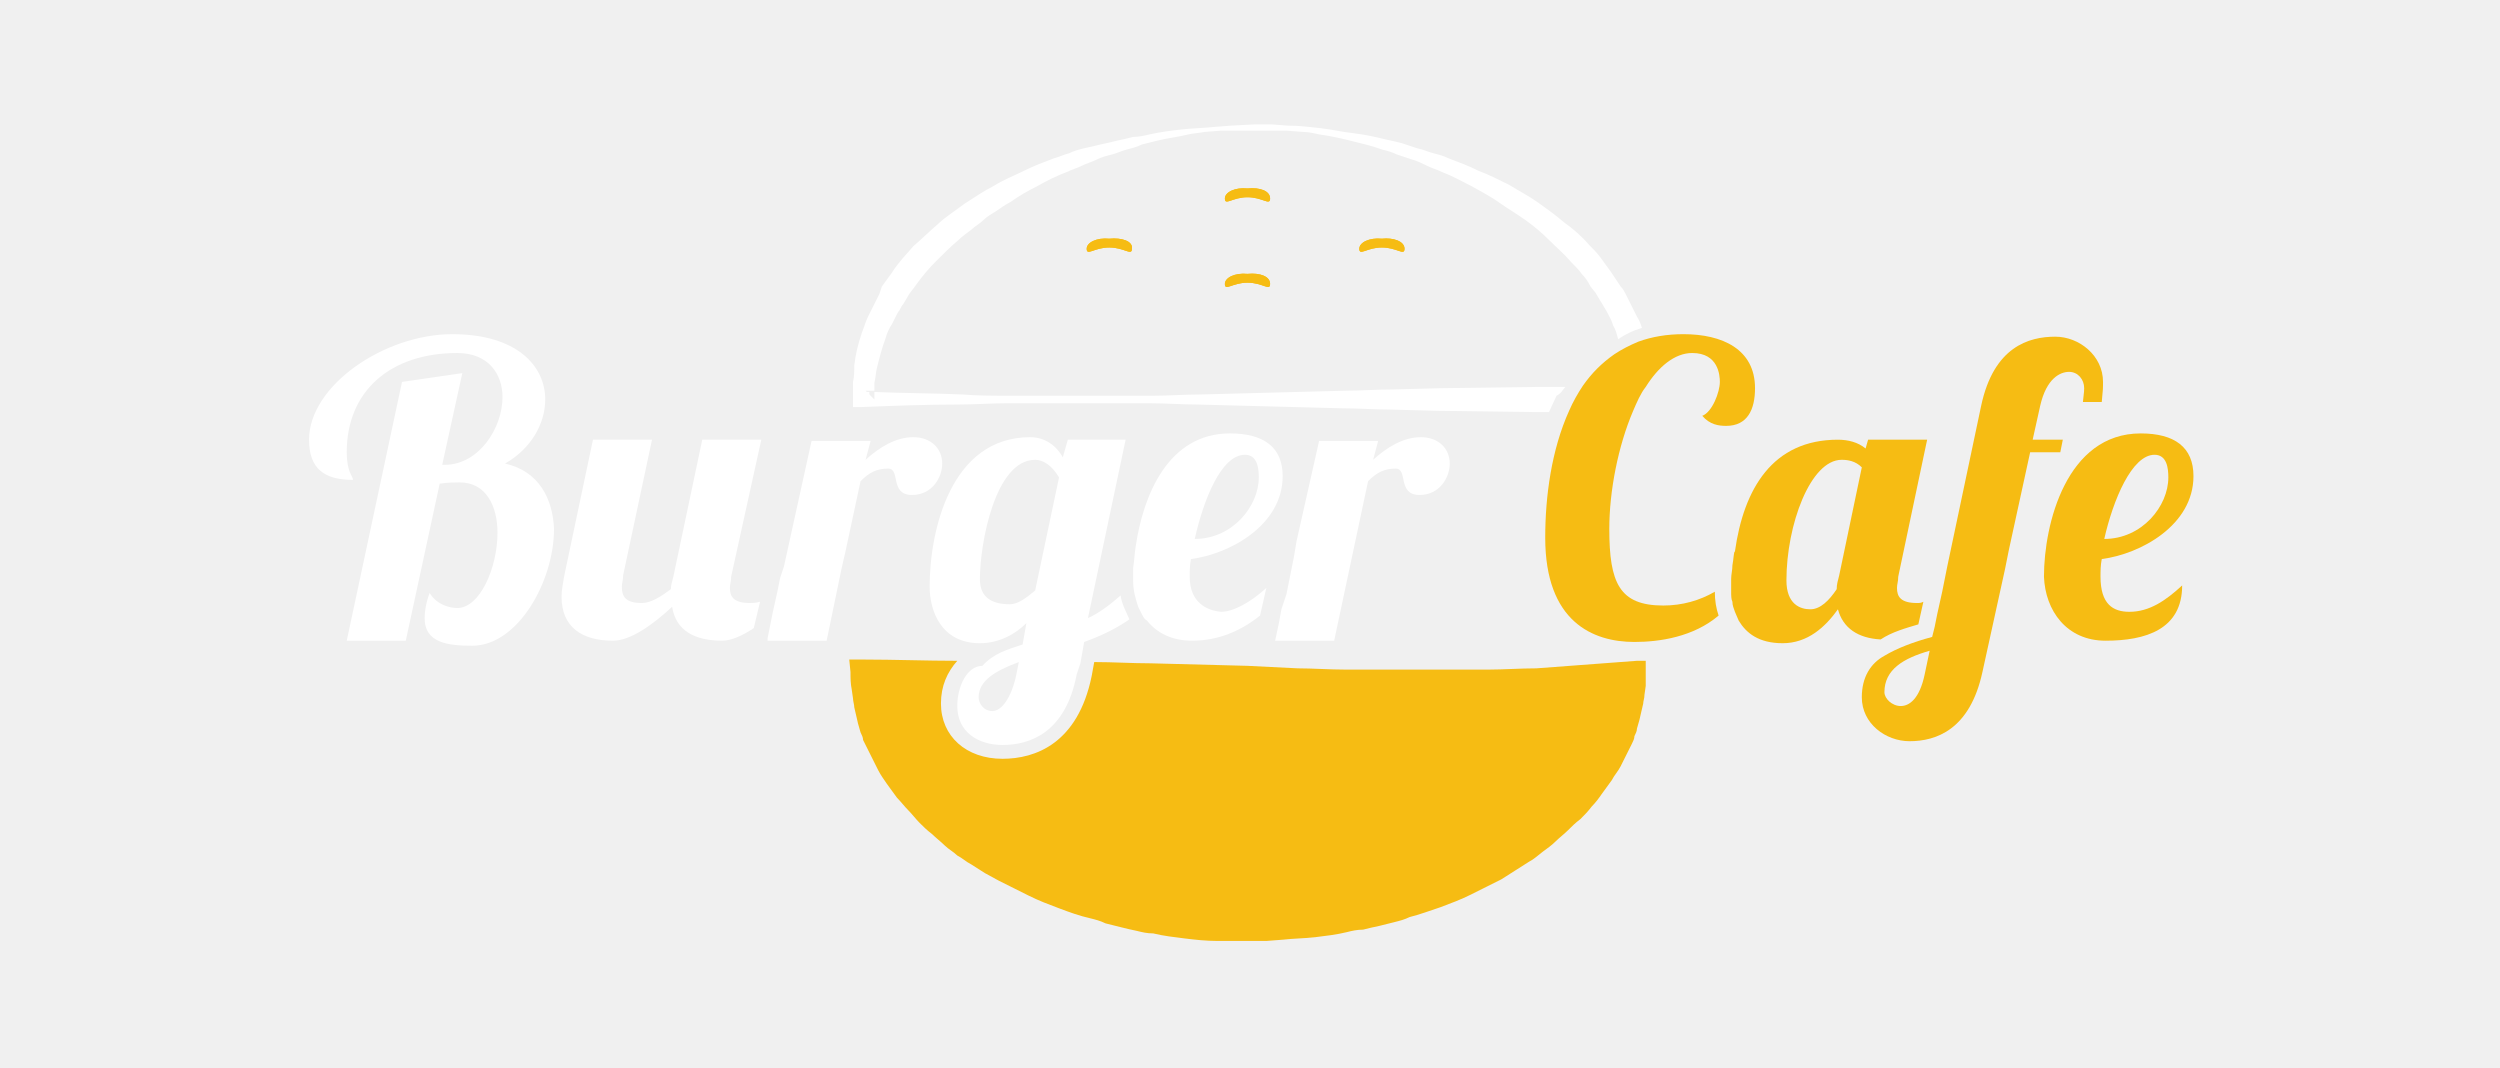
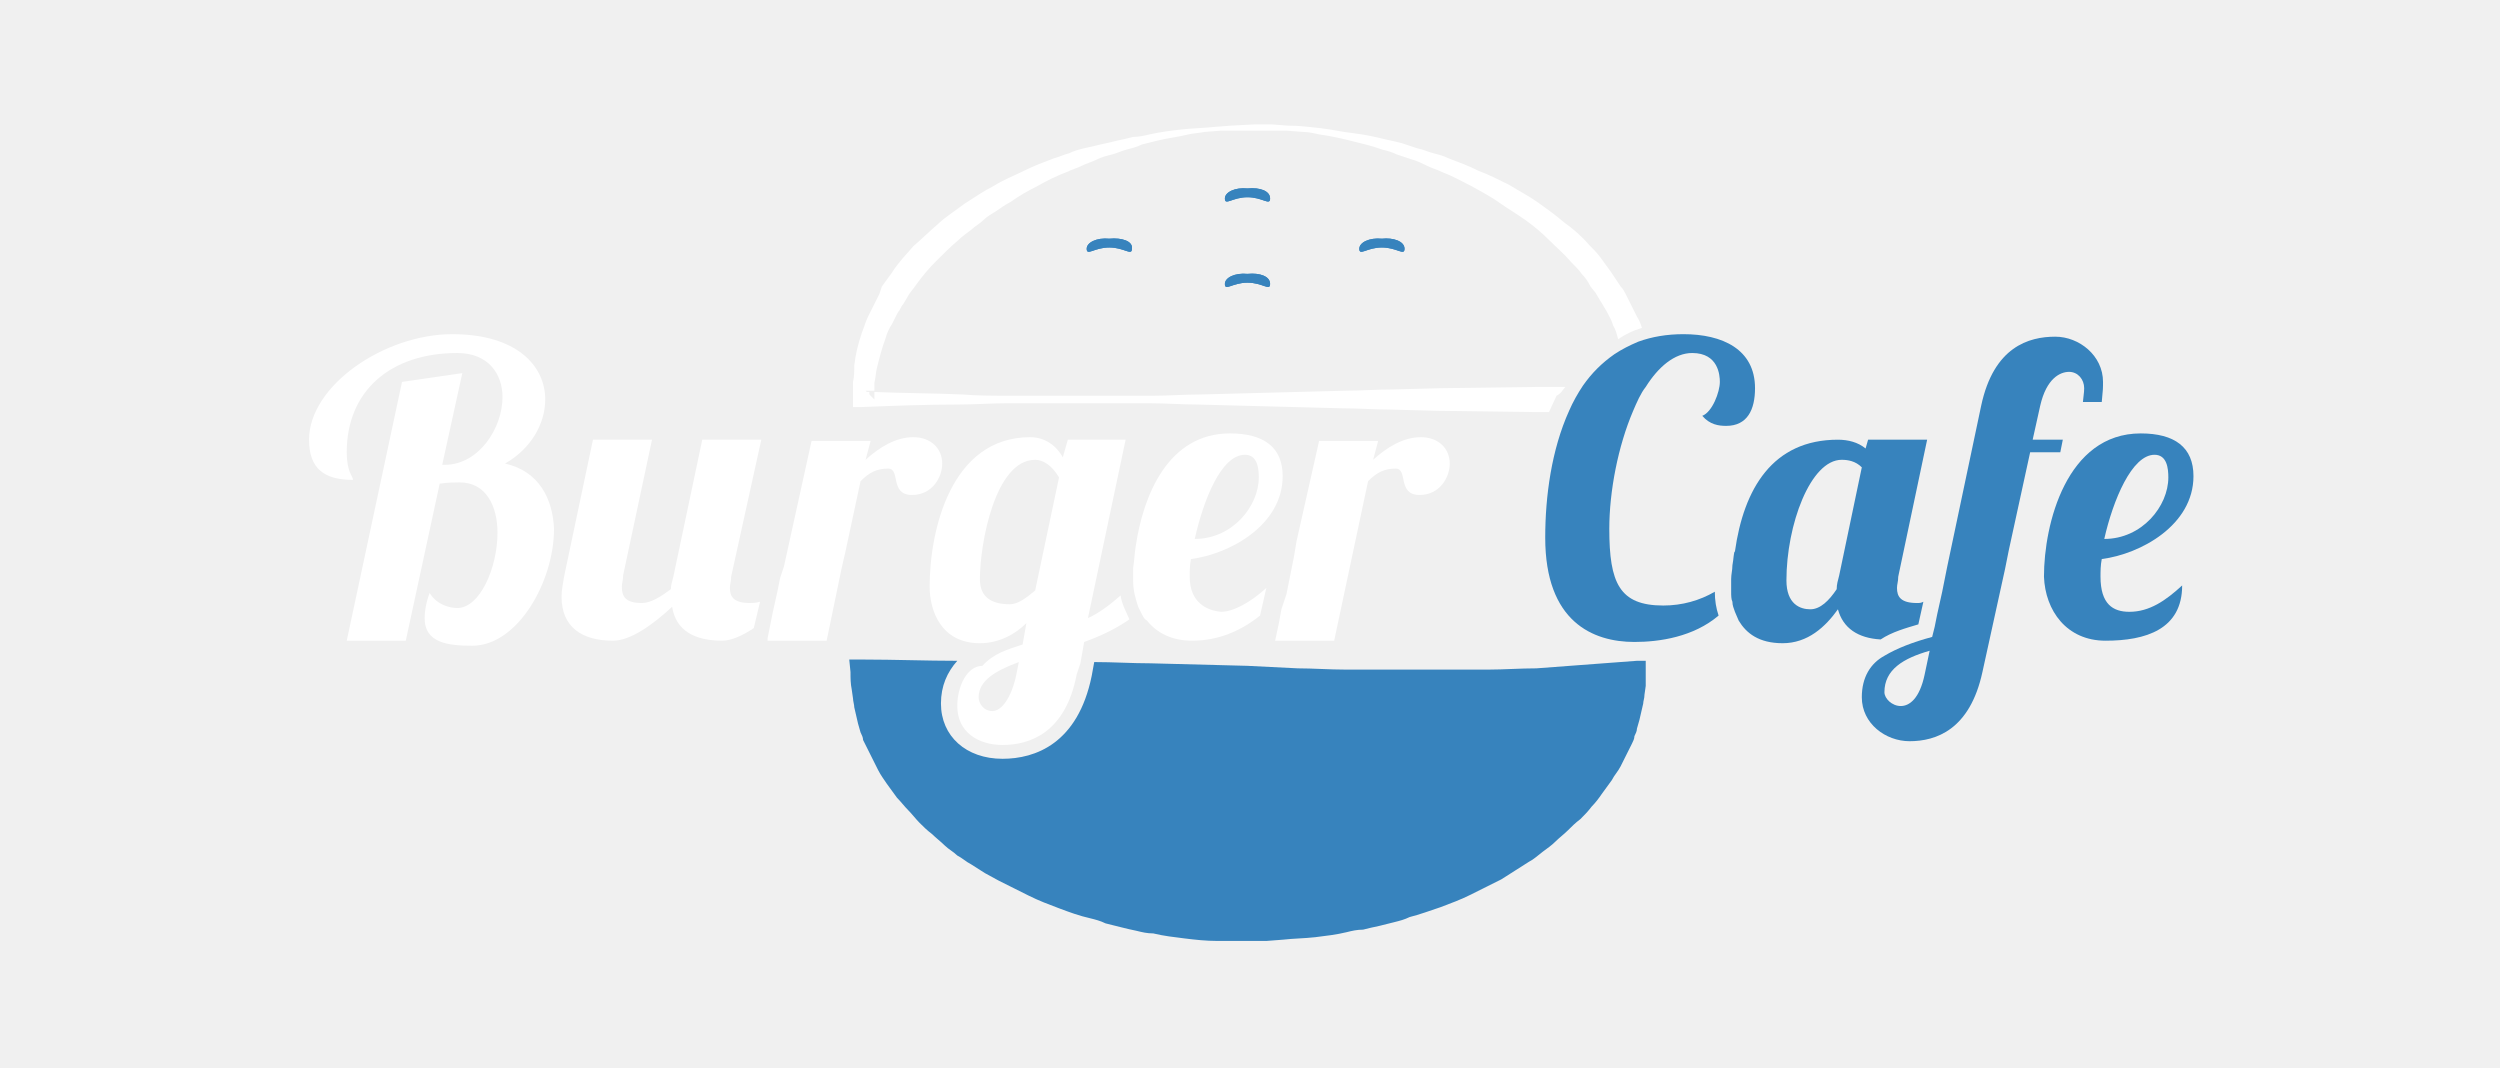
<svg xmlns="http://www.w3.org/2000/svg" version="1.1" id="Layer_1" x="0px" y="0px" viewBox="0 0 199 85" enable-background="new 0 0 199 85" xml:space="preserve">
  <g>
    <g>
      <path fill="#FFFFFF" d="M69.2,31.8c0-0.2,0-0.4,0-0.6c-0.2,0-0.5,0-0.7,0L69.2,31.8z" />
      <polygon fill="#FFFFFF" points="99.3,10.3 99.3,10.3 99.3,10.3   " />
      <path fill="#FFFFFF" d="M124.6,30.8c-0.7,0-1.5,0-2.2,0l-7.7,0.1l-3.8,0.1c-1.3,0-2.6,0.1-3.8,0.1l-7.7,0.2l-3.8,0.1    c-1.3,0-2.6,0.1-3.8,0.1c-1.3,0-2.6,0-3.8,0c-1.3,0-2.6,0-3.8,0c-1.3,0-2.6,0-3.8,0c-1.3,0-2.6,0-3.8-0.1c-2.3-0.1-4.7-0.1-7-0.2    c0,0.2,0,0.4,0,0.6l-0.7-0.7c0.2,0,0.5,0,0.7,0c0-0.2,0-0.4,0-0.6c0.1-0.4,0.1-0.8,0.2-1.2c0.2-0.8,0.4-1.6,0.7-2.4    c0.1-0.4,0.3-0.8,0.5-1.1l0.3-0.6c0.1-0.2,0.2-0.4,0.3-0.5c0.1-0.2,0.2-0.4,0.3-0.5l0.3-0.5c0.2-0.4,0.5-0.7,0.7-1    c0.5-0.7,1-1.3,1.6-1.9c0.6-0.6,1.2-1.2,1.8-1.7c0.3-0.3,0.6-0.5,1-0.8c0.3-0.3,0.7-0.5,1-0.8c0.3-0.3,0.7-0.5,1-0.7    c0.3-0.2,0.7-0.5,1.1-0.7c0.7-0.5,1.4-0.9,2.2-1.3c0.7-0.4,1.5-0.8,2.3-1.1c0.4-0.2,0.8-0.3,1.2-0.5c0.4-0.2,0.8-0.3,1.2-0.5    c0.4-0.2,0.8-0.3,1.2-0.4c0.4-0.1,0.8-0.3,1.2-0.4c0.4-0.1,0.8-0.2,1.2-0.4c0.4-0.1,0.8-0.2,1.2-0.3c0.8-0.2,1.7-0.3,2.5-0.5    c0.4-0.1,0.8-0.1,1.3-0.2l1.3-0.1l1.3,0l1.3,0l1.3,0l1.3,0l1.3,0.1c0.4,0,0.9,0.1,1.3,0.2c0.8,0.1,1.7,0.3,2.5,0.5    c0.8,0.2,1.7,0.4,2.5,0.7c0.4,0.1,0.8,0.2,1.2,0.4l0.6,0.2l0.6,0.2c0.4,0.1,0.8,0.3,1.2,0.5c0.4,0.2,0.8,0.3,1.2,0.5    c0.8,0.3,1.5,0.7,2.3,1.1c0.7,0.4,1.5,0.8,2.2,1.3c0.7,0.5,1.4,0.9,2.1,1.4c0.7,0.5,1.3,1,1.9,1.6c0.6,0.6,1.2,1.1,1.8,1.8    c0.3,0.3,0.6,0.6,0.8,0.9c0.3,0.3,0.5,0.6,0.7,1l0.4,0.5l0.3,0.5c0.1,0.2,0.2,0.3,0.3,0.5l0.3,0.5c0.2,0.4,0.4,0.7,0.5,1.1    c0.2,0.3,0.3,0.7,0.4,1.1c0.6-0.4,1.2-0.7,1.9-0.9c-0.1-0.3-0.2-0.6-0.4-0.9c-0.2-0.4-0.4-0.8-0.6-1.2l-0.3-0.6    c-0.1-0.2-0.2-0.4-0.4-0.6l-0.4-0.6l-0.4-0.6c-0.3-0.4-0.5-0.7-0.8-1.1c-0.3-0.4-0.6-0.7-0.9-1c-0.6-0.7-1.3-1.3-2-1.8    c-0.7-0.6-1.4-1.1-2.1-1.6c-0.7-0.5-1.5-0.9-2.3-1.4c-0.8-0.4-1.6-0.8-2.4-1.1c-0.8-0.4-1.6-0.7-2.4-1c-0.4-0.2-0.8-0.3-1.2-0.4    c-0.4-0.1-0.8-0.3-1.3-0.4l-0.6-0.2l-0.6-0.2c-0.4-0.1-0.8-0.2-1.3-0.3c-0.8-0.2-1.7-0.4-2.6-0.5c-0.9-0.1-1.7-0.3-2.6-0.4    c-0.9-0.1-1.7-0.2-2.6-0.2l-1.3-0.1l-1.3,0h0L98,10l-1.3,0.1c-0.9,0.1-1.7,0.1-2.6,0.2c-0.9,0.1-1.7,0.2-2.6,0.4    c-0.4,0.1-0.9,0.2-1.3,0.2c-0.4,0.1-0.8,0.2-1.3,0.3c-0.4,0.1-0.8,0.2-1.3,0.3c-0.4,0.1-0.8,0.2-1.3,0.3c-0.4,0.1-0.8,0.2-1.2,0.4    c-0.4,0.1-0.8,0.3-1.2,0.4c-0.8,0.3-1.6,0.6-2.4,1c-0.8,0.4-1.6,0.7-2.4,1.2c-0.8,0.4-1.5,0.9-2.3,1.4c-0.4,0.3-0.7,0.5-1.1,0.8    c-0.4,0.3-0.7,0.5-1,0.8c-0.7,0.6-1.3,1.2-2,1.8c-0.6,0.7-1.2,1.3-1.7,2.1c-0.3,0.4-0.5,0.7-0.8,1.1L70,23.4    c-0.1,0.2-0.2,0.4-0.3,0.6c-0.1,0.2-0.2,0.4-0.3,0.6l-0.3,0.6c-0.2,0.4-0.3,0.8-0.5,1.3c-0.3,0.9-0.5,1.7-0.6,2.6    C68,29.5,68,30,67.9,30.4c0,0.4,0,0.9,0,1.3l0,0.7l0.7,0c2.6-0.1,5.1-0.2,7.7-0.2c1.3,0,2.6-0.1,3.8-0.1c1.3,0,2.6,0,3.8,0    c1.3,0,2.6,0,3.8,0c1.3,0,2.6,0,3.8,0c1.3,0,2.6,0.1,3.8,0.1l3.8,0.1l7.7,0.2c1.3,0,2.6,0.1,3.8,0.1l3.8,0.1l7.7,0.1    c0.4,0,0.8,0,1.2,0c0.2-0.4,0.4-0.9,0.6-1.3C124.3,31.3,124.4,31,124.6,30.8z" />
-       <path fill="#F6BC13" d="M122.3,53.2c-1.3,0-2.6,0.1-3.8,0.1c-1.3,0-2.6,0-3.8,0c-1.3,0-2.6,0-3.8,0c-1.3,0-2.6,0-3.8,0    c-1.3,0-2.6-0.1-3.8-0.1L99.3,53l-7.7-0.2c-1.5,0-3-0.1-4.5-0.1l-0.2,1.1c-1.1,5.4-4.5,6.6-7.1,6.6c-2.9,0-4.9-1.8-4.9-4.4    c0-1.4,0.5-2.5,1.3-3.4c-2.5,0-5-0.1-7.5-0.1l-1.1,0l0.1,1c0,0.5,0,0.9,0.1,1.4l0.1,0.7c0,0.2,0.1,0.5,0.1,0.7    c0.1,0.4,0.2,0.9,0.3,1.3l0.2,0.7c0.1,0.2,0.2,0.4,0.2,0.6c0.1,0.2,0.2,0.4,0.3,0.6l0.3,0.6c0.2,0.4,0.4,0.8,0.6,1.2    c0.2,0.4,0.5,0.8,0.7,1.1c0.3,0.4,0.5,0.7,0.8,1.1c0.3,0.3,0.6,0.7,0.9,1c0.3,0.3,0.6,0.7,0.9,1c0.3,0.3,0.6,0.6,1,0.9    c0.3,0.3,0.7,0.6,1,0.9c0.3,0.3,0.7,0.5,1,0.8c0.4,0.2,0.7,0.5,1.1,0.7l1.1,0.7l1.1,0.6l1.2,0.6l1.2,0.6c0.8,0.4,1.6,0.7,2.4,1    c0.8,0.3,1.6,0.6,2.5,0.8c0.4,0.1,0.8,0.2,1.2,0.4c0.4,0.1,0.8,0.2,1.2,0.3c0.4,0.1,0.8,0.2,1.3,0.3c0.4,0.1,0.8,0.2,1.3,0.2    c0.8,0.2,1.7,0.3,2.5,0.4c0.8,0.1,1.7,0.2,2.6,0.2l1.3,0l1.3,0h0l1.3,0l1.3-0.1c0.9-0.1,1.7-0.1,2.6-0.2c0.8-0.1,1.7-0.2,2.5-0.4    c0.4-0.1,0.8-0.2,1.3-0.2c0.4-0.1,0.8-0.2,1.3-0.3c0.4-0.1,0.8-0.2,1.2-0.3c0.4-0.1,0.8-0.2,1.2-0.4c0.8-0.2,1.6-0.5,2.5-0.8    c0.8-0.3,1.6-0.6,2.4-1l1.2-0.6l1.2-0.6l1.1-0.7l1.1-0.7c0.4-0.2,0.7-0.5,1.1-0.8c0.4-0.3,0.7-0.5,1-0.8c0.3-0.3,0.7-0.6,1-0.9    c0.3-0.3,0.6-0.6,1-0.9c0.3-0.3,0.6-0.6,0.9-1c0.3-0.3,0.6-0.7,0.8-1c0.3-0.4,0.5-0.7,0.8-1.1c0.2-0.4,0.5-0.7,0.7-1.1    c0.2-0.4,0.4-0.8,0.6-1.2l0.3-0.6c0.1-0.2,0.2-0.4,0.2-0.6c0.1-0.2,0.2-0.4,0.2-0.6l0.2-0.7c0.1-0.4,0.2-0.9,0.3-1.3    c0-0.2,0.1-0.4,0.1-0.7l0.1-0.7c0-0.4,0-0.9,0-1.3l0-0.7l-0.7,0L122.3,53.2z" />
+       <path fill="#3783bd" d="M122.3,53.2c-1.3,0-2.6,0.1-3.8,0.1c-1.3,0-2.6,0-3.8,0c-1.3,0-2.6,0-3.8,0c-1.3,0-2.6,0-3.8,0    c-1.3,0-2.6-0.1-3.8-0.1L99.3,53l-7.7-0.2c-1.5,0-3-0.1-4.5-0.1l-0.2,1.1c-1.1,5.4-4.5,6.6-7.1,6.6c-2.9,0-4.9-1.8-4.9-4.4    c0-1.4,0.5-2.5,1.3-3.4c-2.5,0-5-0.1-7.5-0.1l-1.1,0l0.1,1c0,0.5,0,0.9,0.1,1.4l0.1,0.7c0,0.2,0.1,0.5,0.1,0.7    c0.1,0.4,0.2,0.9,0.3,1.3l0.2,0.7c0.1,0.2,0.2,0.4,0.2,0.6c0.1,0.2,0.2,0.4,0.3,0.6l0.3,0.6c0.2,0.4,0.4,0.8,0.6,1.2    c0.2,0.4,0.5,0.8,0.7,1.1c0.3,0.4,0.5,0.7,0.8,1.1c0.3,0.3,0.6,0.7,0.9,1c0.3,0.3,0.6,0.7,0.9,1c0.3,0.3,0.6,0.6,1,0.9    c0.3,0.3,0.7,0.6,1,0.9c0.3,0.3,0.7,0.5,1,0.8c0.4,0.2,0.7,0.5,1.1,0.7l1.1,0.7l1.1,0.6l1.2,0.6l1.2,0.6c0.8,0.4,1.6,0.7,2.4,1    c0.8,0.3,1.6,0.6,2.5,0.8c0.4,0.1,0.8,0.2,1.2,0.4c0.4,0.1,0.8,0.2,1.2,0.3c0.4,0.1,0.8,0.2,1.3,0.3c0.4,0.1,0.8,0.2,1.3,0.2    c0.8,0.2,1.7,0.3,2.5,0.4c0.8,0.1,1.7,0.2,2.6,0.2l1.3,0l1.3,0h0l1.3,0l1.3-0.1c0.9-0.1,1.7-0.1,2.6-0.2c0.8-0.1,1.7-0.2,2.5-0.4    c0.4-0.1,0.8-0.2,1.3-0.2c0.4-0.1,0.8-0.2,1.3-0.3c0.4-0.1,0.8-0.2,1.2-0.3c0.4-0.1,0.8-0.2,1.2-0.4c0.8-0.2,1.6-0.5,2.5-0.8    c0.8-0.3,1.6-0.6,2.4-1l1.2-0.6l1.2-0.6l1.1-0.7l1.1-0.7c0.4-0.2,0.7-0.5,1.1-0.8c0.4-0.3,0.7-0.5,1-0.8c0.3-0.3,0.7-0.6,1-0.9    c0.3-0.3,0.6-0.6,1-0.9c0.3-0.3,0.6-0.6,0.9-1c0.3-0.3,0.6-0.7,0.8-1c0.3-0.4,0.5-0.7,0.8-1.1c0.2-0.4,0.5-0.7,0.7-1.1    c0.2-0.4,0.4-0.8,0.6-1.2l0.3-0.6c0.1-0.2,0.2-0.4,0.2-0.6c0.1-0.2,0.2-0.4,0.2-0.6l0.2-0.7c0.1-0.4,0.2-0.9,0.3-1.3    c0-0.2,0.1-0.4,0.1-0.7l0.1-0.7c0-0.4,0-0.9,0-1.3l0-0.7l-0.7,0L122.3,53.2z" />
      <path fill="#FFFFFF" d="M40.2,36.9c2.1-1.2,3.2-3.2,3.2-5.1c0-2.7-2.3-5.2-7.4-5.2c-5.4,0-11.4,4.1-11.4,8.4    c0,2.3,1.2,3.2,3.5,3.2c0-0.3-0.5-0.6-0.5-2.2c0-4.9,3.5-7.9,8.8-7.9c2.5,0,3.6,1.7,3.6,3.5c0,2.5-1.9,5.4-4.6,5.4h-0.2l1.6-7.3    L32,30.4L27.6,51h4.7l2.7-12.5c0.6-0.1,1.2-0.1,1.6-0.1c2.1,0,3,1.9,3,4c0,2.8-1.4,6-3.2,6c-0.5,0-1.6-0.2-2.2-1.2    c-0.3,0.8-0.4,1.5-0.4,2c0,2,1.9,2.2,3.8,2.2c3.6,0,6.5-5.1,6.5-9.3C44,39.7,42.9,37.5,40.2,36.9z" />
      <path fill="#FFFFFF" d="M59.7,48c-1.3,0-1.6-0.5-1.6-1.2c0-0.3,0.1-0.5,0.1-0.9L60.6,35h-4.7l-2.3,10.9c-0.1,0.4-0.2,0.7-0.2,1    c-0.8,0.6-1.6,1.1-2.3,1.1c-1.3,0-1.6-0.5-1.6-1.3c0-0.3,0.1-0.5,0.1-0.9L51.9,35h-4.7l-2.3,10.9c-0.1,0.6-0.2,1.1-0.2,1.6    c0,2.4,1.6,3.5,4.1,3.5c1.4,0,3.2-1.3,4.7-2.7c0.3,1.9,1.8,2.7,4,2.7c0.7,0,1.6-0.4,2.5-1l0.5-2.1C60.1,48,59.9,48,59.7,48z" />
      <path fill="#FFFFFF" d="M62.1,46l-0.2,1l0,0l-0.4,1.8c0,0,0,0,0,0l-0.2,1l0,0l-0.2,1c0,0,0,0,0,0l0,0.2h4.7l1.2-5.8l0,0l0.3-1.3    l1.2-5.6c0.7-0.7,1.3-1,2.2-1c1,0,0.1,2.1,1.9,2.1c1.6,0,2.4-1.4,2.4-2.5c0-1.2-0.9-2.1-2.3-2.1c-1.4,0-2.7,0.8-3.8,1.8l0.4-1.5    h-4.7l-2.2,10c0,0,0,0,0,0L62.1,46" />
      <path fill="#FFFFFF" d="M89.2,47.4c-0.8,0.7-1.7,1.4-2.6,1.8L89.6,35H85l-0.4,1.4c-0.5-0.9-1.4-1.6-2.6-1.6c-6.3,0-8,7.4-8,11.9    c0,1.9,0.9,4.5,4,4.5c1.5,0,2.8-0.7,3.7-1.6l-0.3,1.7c-1.2,0.4-2.3,0.7-3.2,1.7h0c-1.2,0-2,1.6-2,3.2c0,2.1,1.7,3.1,3.6,3.1    c2.1,0,5-0.9,5.9-5.6l0.3-0.9v0l0.3-1.7c1.4-0.5,2.6-1.1,3.6-1.8C89.6,48.6,89.3,48.1,89.2,47.4z M80.4,48.1c-1.4,0-2.4-0.5-2.4-2    c0-2.8,1.2-9.5,4.4-9.5c0.6,0,1.3,0.4,1.9,1.4l-1.9,9C81.7,47.6,81,48.1,80.4,48.1z M80.9,53.7c-0.4,1.9-1.2,2.9-1.9,2.9    c-0.7,0-1.1-0.6-1.1-1.1c0-1.3,1.3-2.1,3.2-2.8L80.9,53.7z" />
      <path fill="#FFFFFF" d="M94.7,45.9c0-0.4,0-0.9,0.1-1.4c3.1-0.4,7.3-2.7,7.3-6.6c0-2.3-1.5-3.4-4.2-3.4c-4.9,0-6.9,4.9-7.5,9    c-0.1,0.6-0.1,1.1-0.2,1.7c0,0.2,0,0.5,0,0.7c0,0.1,0,0.3,0,0.4c0,0.7,0.2,1.4,0.4,2c0.1,0.2,0.2,0.4,0.3,0.6    c0.1,0.2,0.2,0.4,0.4,0.5c0.8,1,2,1.6,3.6,1.6c2.1,0,3.9-0.8,5.4-2l0.5-2.2c-1.2,1.1-2.6,1.9-3.6,1.9C96.1,48.6,94.7,48,94.7,45.9    z M99.1,36.2c1,0,1.1,1.1,1.1,1.8c0,2.3-2.1,4.9-5.1,4.9C95.8,39.8,97.2,36.2,99.1,36.2z" />
      <path fill="#FFFFFF" d="M102.2,47.3l-0.3,1.2 M102,48.5l-0.2,1.1c0,0,0,0,0,0l-0.3,1.4h4.7l2.7-12.7c0.7-0.7,1.3-1,2.2-1    c1,0,0.1,2.1,1.9,2.1c1.6,0,2.4-1.4,2.4-2.5c0-1.2-0.9-2.1-2.3-2.1c-1.4,0-2.7,0.8-3.8,1.8l0.4-1.5h-4.7l-1.8,8l-0.1,0.6l-0.1,0.6    l-0.6,3" />
-       <path fill="#F6BC13" d="M134,26.6c-1.3,0-2.5,0.2-3.6,0.6c-0.7,0.3-1.3,0.6-1.9,1c-1,0.7-1.8,1.5-2.5,2.5c-0.4,0.6-0.8,1.3-1.1,2    c-1.4,3.1-1.9,6.8-1.9,10.1c0,6.7,3.8,8.3,7.1,8.3c2,0,4.7-0.4,6.7-2.1c-0.2-0.6-0.3-1.2-0.3-1.9c-1.2,0.7-2.6,1.1-4.1,1.1    c-3.5,0-4.3-1.8-4.3-6.1c0-3,0.7-6.6,1.9-9.4c0.3-0.7,0.6-1.4,1-1.9c1-1.6,2.3-2.7,3.7-2.7c2.1,0,2.2,1.8,2.2,2.3    c0,0.8-0.6,2.4-1.4,2.7c0.6,0.7,1.3,0.8,1.9,0.8c1.7,0,2.3-1.3,2.3-3C139.7,27.8,137.1,26.6,134,26.6z" />
-       <path fill="#F6BC13" d="M138.4,49.4c0.6,1,1.6,1.8,3.5,1.8c2,0,3.4-1.3,4.4-2.7c0.4,1.5,1.6,2.3,3.4,2.4c0.9-0.6,2-0.9,3-1.2    l0.4-1.8c-0.2,0.1-0.3,0.1-0.5,0.1c-1.3,0-1.6-0.5-1.6-1.2c0-0.3,0.1-0.5,0.1-0.9l2.3-10.9h-4.7l-0.2,0.7    c-0.6-0.5-1.4-0.7-2.2-0.7c-5.2,0-7.5,3.9-8.2,8.9h0c-0.1,0-0.1,0.6-0.2,1.1c0,0.4-0.1,0.7-0.1,1.1c0,0.3,0,0.6,0,1    c0,0.3,0,0.6,0.1,0.8c0,0.3,0.1,0.5,0.2,0.8C138.2,48.9,138.3,49.2,138.4,49.4 M146.4,45.8c-0.1,0.4-0.2,0.7-0.2,1.1    c-0.6,0.9-1.3,1.6-2.1,1.6c-0.8,0-1.9-0.4-1.9-2.3c0-4.4,1.9-9.6,4.4-9.6c0.5,0,1.1,0.1,1.6,0.6L146.4,45.8z" />
-       <path fill="#F6BC13" d="M154.8,46.1l-0.2,1c0,0,0,0,0,0l-0.4,1.8c0,0,0,0,0,0l-0.2,1c0,0,0,0,0,0l-0.2,0.8    c-1.5,0.4-2.8,0.9-3.8,1.5h0c-1.1,0.6-1.8,1.7-1.8,3.3c0,2.1,1.9,3.5,3.8,3.5c2.1,0,4.8-0.9,5.8-5.5l1.8-8.2l0,0l0.3-1.5l1.7-7.8    h2.4l0.2-1h-2.4l0.6-2.7c0.5-2.2,1.6-2.7,2.3-2.7c0.7,0,1.2,0.6,1.2,1.3c0,0.3,0,0.1-0.1,1.1h1.5c0.1-1,0.1-1.1,0.1-1.6    c0-2.1-1.9-3.6-3.8-3.6c-2.1,0-4.9,0.8-5.9,5.5L155,45.1c0,0,0,0,0,0L154.8,46.1 M153.2,53.7c-0.4,1.9-1.2,2.5-1.9,2.5    c-0.7,0-1.3-0.6-1.3-1.1c0-1.8,1.5-2.7,3.6-3.3L153.2,53.7z" />
-       <path fill="#F6BC13" d="M167.6,51c3.2,0,6.1-0.9,6.1-4.4c-1.3,1.2-2.6,2.1-4.2,2.1c-1.3,0-2.3-0.6-2.3-2.8c0-0.4,0-0.9,0.1-1.4    c3.1-0.4,7.3-2.7,7.3-6.6c0-2.3-1.5-3.4-4.2-3.4c-5.9,0-7.7,7.2-7.7,11.4C162.8,48.6,164.5,51,167.6,51z M171.5,36.2    c1,0,1.1,1.1,1.1,1.8c0,2.3-2.1,4.9-5.1,4.9C168.2,39.8,169.7,36.2,171.5,36.2z" />
+       <path fill="#3783bd" d="M134,26.6c-1.3,0-2.5,0.2-3.6,0.6c-0.7,0.3-1.3,0.6-1.9,1c-1,0.7-1.8,1.5-2.5,2.5c-0.4,0.6-0.8,1.3-1.1,2    c-1.4,3.1-1.9,6.8-1.9,10.1c0,6.7,3.8,8.3,7.1,8.3c2,0,4.7-0.4,6.7-2.1c-0.2-0.6-0.3-1.2-0.3-1.9c-1.2,0.7-2.6,1.1-4.1,1.1    c-3.5,0-4.3-1.8-4.3-6.1c0-3,0.7-6.6,1.9-9.4c0.3-0.7,0.6-1.4,1-1.9c1-1.6,2.3-2.7,3.7-2.7c2.1,0,2.2,1.8,2.2,2.3    c0,0.8-0.6,2.4-1.4,2.7c0.6,0.7,1.3,0.8,1.9,0.8c1.7,0,2.3-1.3,2.3-3C139.7,27.8,137.1,26.6,134,26.6z" />
+       <path fill="#3783bd" d="M138.4,49.4c0.6,1,1.6,1.8,3.5,1.8c2,0,3.4-1.3,4.4-2.7c0.4,1.5,1.6,2.3,3.4,2.4c0.9-0.6,2-0.9,3-1.2    l0.4-1.8c-0.2,0.1-0.3,0.1-0.5,0.1c-1.3,0-1.6-0.5-1.6-1.2c0-0.3,0.1-0.5,0.1-0.9l2.3-10.9h-4.7l-0.2,0.7    c-0.6-0.5-1.4-0.7-2.2-0.7c-5.2,0-7.5,3.9-8.2,8.9h0c-0.1,0-0.1,0.6-0.2,1.1c0,0.4-0.1,0.7-0.1,1.1c0,0.3,0,0.6,0,1    c0,0.3,0,0.6,0.1,0.8c0,0.3,0.1,0.5,0.2,0.8C138.2,48.9,138.3,49.2,138.4,49.4 M146.4,45.8c-0.1,0.4-0.2,0.7-0.2,1.1    c-0.6,0.9-1.3,1.6-2.1,1.6c-0.8,0-1.9-0.4-1.9-2.3c0-4.4,1.9-9.6,4.4-9.6c0.5,0,1.1,0.1,1.6,0.6L146.4,45.8z" />
+       <path fill="#3783bd" d="M154.8,46.1l-0.2,1c0,0,0,0,0,0l-0.4,1.8c0,0,0,0,0,0l-0.2,1c0,0,0,0,0,0l-0.2,0.8    c-1.5,0.4-2.8,0.9-3.8,1.5h0c-1.1,0.6-1.8,1.7-1.8,3.3c0,2.1,1.9,3.5,3.8,3.5c2.1,0,4.8-0.9,5.8-5.5l1.8-8.2l0,0l0.3-1.5l1.7-7.8    h2.4l0.2-1h-2.4l0.6-2.7c0.5-2.2,1.6-2.7,2.3-2.7c0.7,0,1.2,0.6,1.2,1.3c0,0.3,0,0.1-0.1,1.1h1.5c0.1-1,0.1-1.1,0.1-1.6    c0-2.1-1.9-3.6-3.8-3.6c-2.1,0-4.9,0.8-5.9,5.5L155,45.1c0,0,0,0,0,0L154.8,46.1 M153.2,53.7c-0.4,1.9-1.2,2.5-1.9,2.5    c-0.7,0-1.3-0.6-1.3-1.1c0-1.8,1.5-2.7,3.6-3.3L153.2,53.7z" />
+       <path fill="#3783bd" d="M167.6,51c3.2,0,6.1-0.9,6.1-4.4c-1.3,1.2-2.6,2.1-4.2,2.1c-1.3,0-2.3-0.6-2.3-2.8c0-0.4,0-0.9,0.1-1.4    c3.1-0.4,7.3-2.7,7.3-6.6c0-2.3-1.5-3.4-4.2-3.4c-5.9,0-7.7,7.2-7.7,11.4C162.8,48.6,164.5,51,167.6,51z M171.5,36.2    c1,0,1.1,1.1,1.1,1.8c0,2.3-2.1,4.9-5.1,4.9C168.2,39.8,169.7,36.2,171.5,36.2z" />
    </g>
    <g>
-       <path fill="#F6BC13" d="M90.1,19.8c0,0.6-0.6-0.1-1.8-0.1c-1.2,0-1.8,0.7-1.8,0.1c0-0.5,0.8-0.9,1.8-0.8    C89.3,18.9,90.2,19.2,90.1,19.8z" />
-       <path fill="#F6BC13" d="M90.1,19.8c0,0.6-0.6-0.1-1.8-0.1c-1.2,0-1.8,0.7-1.8,0.1c0-0.5,0.8-0.9,1.8-0.8    C89.3,18.9,90.2,19.2,90.1,19.8z" />
+       <path fill="#3783bd" d="M90.1,19.8c0,0.6-0.6-0.1-1.8-0.1c-1.2,0-1.8,0.7-1.8,0.1c0-0.5,0.8-0.9,1.8-0.8    C89.3,18.9,90.2,19.2,90.1,19.8z" />
+       <path fill="#3783bd" d="M90.1,19.8c0,0.6-0.6-0.1-1.8-0.1c-1.2,0-1.8,0.7-1.8,0.1c0-0.5,0.8-0.9,1.8-0.8    C89.3,18.9,90.2,19.2,90.1,19.8z" />
    </g>
    <g>
-       <path fill="#F6BC13" d="M101.1,15.8c0,0.6-0.6-0.1-1.8-0.1c-1.2,0-1.8,0.7-1.8,0.1c0-0.5,0.8-0.9,1.8-0.8    C100.3,14.9,101.1,15.2,101.1,15.8z" />
-       <path fill="#F6BC13" d="M101.1,15.8c0,0.6-0.6-0.1-1.8-0.1c-1.2,0-1.8,0.7-1.8,0.1c0-0.5,0.8-0.9,1.8-0.8    C100.3,14.9,101.1,15.2,101.1,15.8z" />
+       <path fill="#3783bd" d="M101.1,15.8c0,0.6-0.6-0.1-1.8-0.1c-1.2,0-1.8,0.7-1.8,0.1c0-0.5,0.8-0.9,1.8-0.8    C100.3,14.9,101.1,15.2,101.1,15.8z" />
+       <path fill="#3783bd" d="M101.1,15.8c0,0.6-0.6-0.1-1.8-0.1c-1.2,0-1.8,0.7-1.8,0.1c0-0.5,0.8-0.9,1.8-0.8    C100.3,14.9,101.1,15.2,101.1,15.8z" />
    </g>
    <g>
-       <path fill="#F6BC13" d="M101.1,22.6c0,0.6-0.6-0.1-1.8-0.1c-1.2,0-1.8,0.7-1.8,0.1c0-0.5,0.8-0.9,1.8-0.8    C100.3,21.7,101.1,22,101.1,22.6z" />
-       <path fill="#F6BC13" d="M101.1,22.6c0,0.6-0.6-0.1-1.8-0.1c-1.2,0-1.8,0.7-1.8,0.1c0-0.5,0.8-0.9,1.8-0.8    C100.3,21.7,101.1,22,101.1,22.6z" />
+       <path fill="#3783bd" d="M101.1,22.6c0,0.6-0.6-0.1-1.8-0.1c-1.2,0-1.8,0.7-1.8,0.1c0-0.5,0.8-0.9,1.8-0.8    C100.3,21.7,101.1,22,101.1,22.6z" />
+       <path fill="#3783bd" d="M101.1,22.6c0,0.6-0.6-0.1-1.8-0.1c-1.2,0-1.8,0.7-1.8,0.1c0-0.5,0.8-0.9,1.8-0.8    C100.3,21.7,101.1,22,101.1,22.6z" />
    </g>
    <g>
-       <path fill="#F6BC13" d="M111.8,19.8c0,0.6-0.6-0.1-1.8-0.1c-1.2,0-1.8,0.7-1.8,0.1c0-0.5,0.8-0.9,1.8-0.8    C110.9,18.9,111.8,19.2,111.8,19.8z" />
-       <path fill="#F6BC13" d="M111.8,19.8c0,0.6-0.6-0.1-1.8-0.1c-1.2,0-1.8,0.7-1.8,0.1c0-0.5,0.8-0.9,1.8-0.8    C110.9,18.9,111.8,19.2,111.8,19.8z" />
+       <path fill="#3783bd" d="M111.8,19.8c0,0.6-0.6-0.1-1.8-0.1c-1.2,0-1.8,0.7-1.8,0.1c0-0.5,0.8-0.9,1.8-0.8    C110.9,18.9,111.8,19.2,111.8,19.8z" />
+       <path fill="#3783bd" d="M111.8,19.8c0,0.6-0.6-0.1-1.8-0.1c-1.2,0-1.8,0.7-1.8,0.1c0-0.5,0.8-0.9,1.8-0.8    C110.9,18.9,111.8,19.2,111.8,19.8z" />
    </g>
  </g>
</svg>
